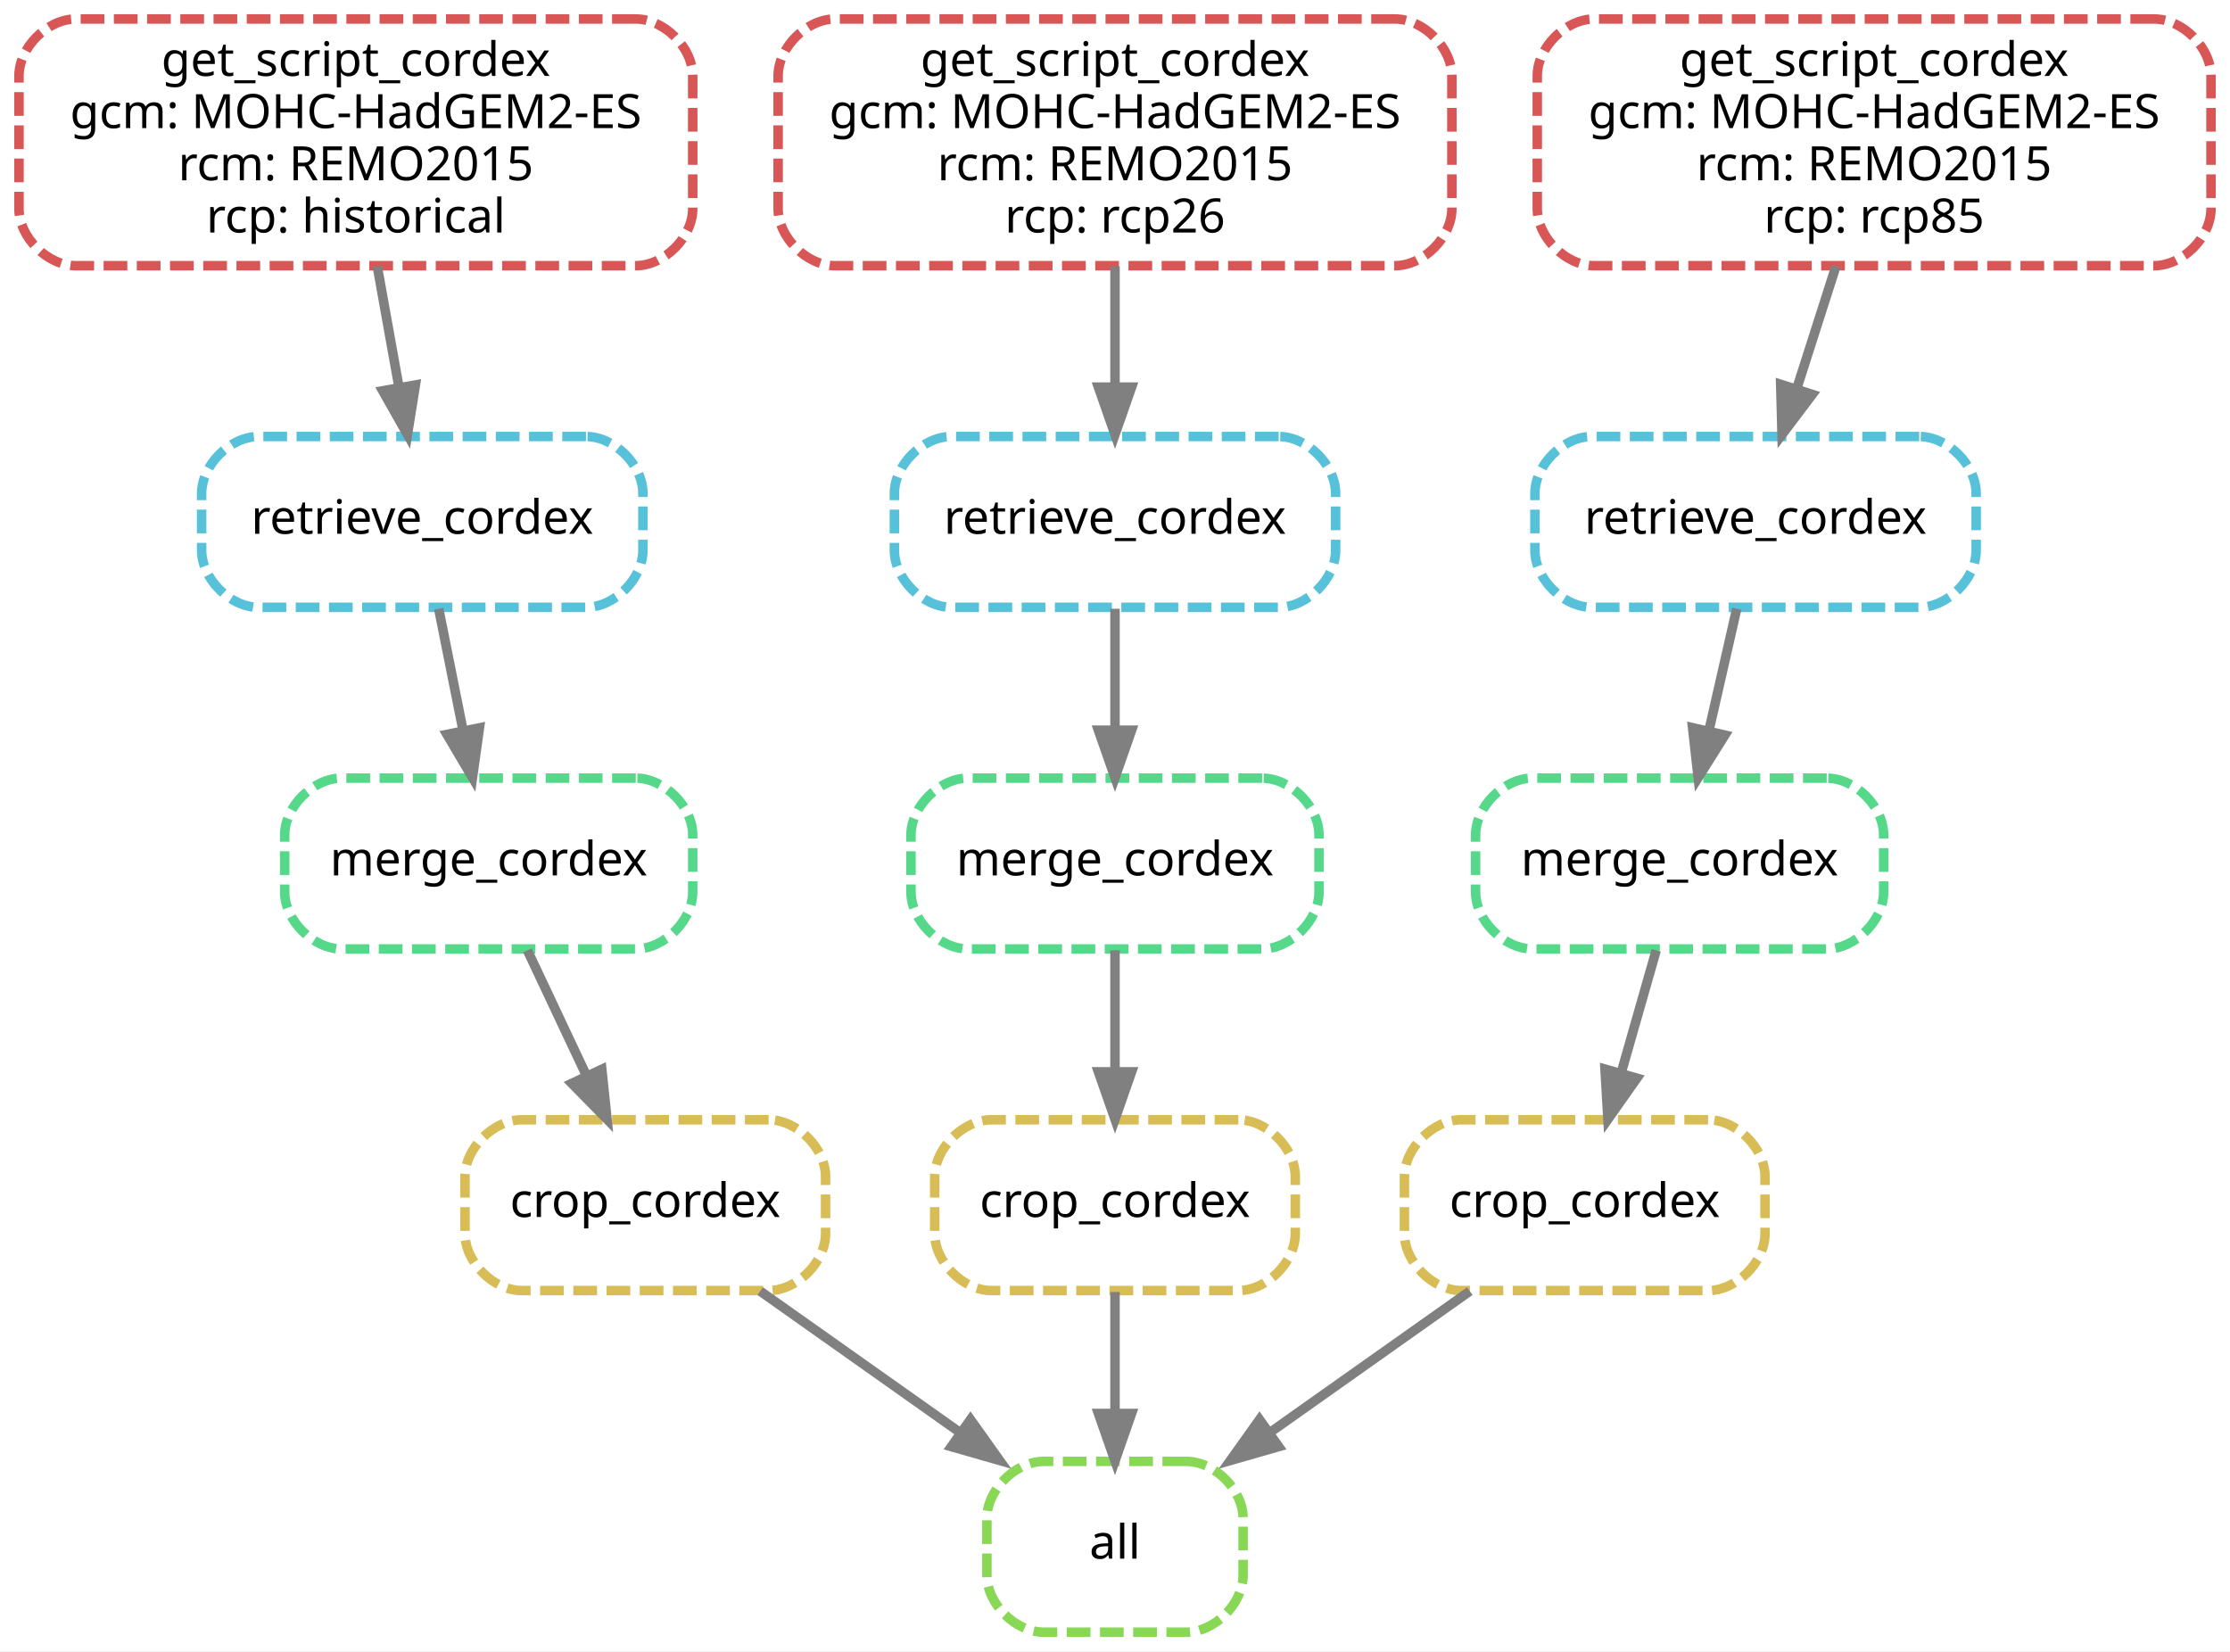
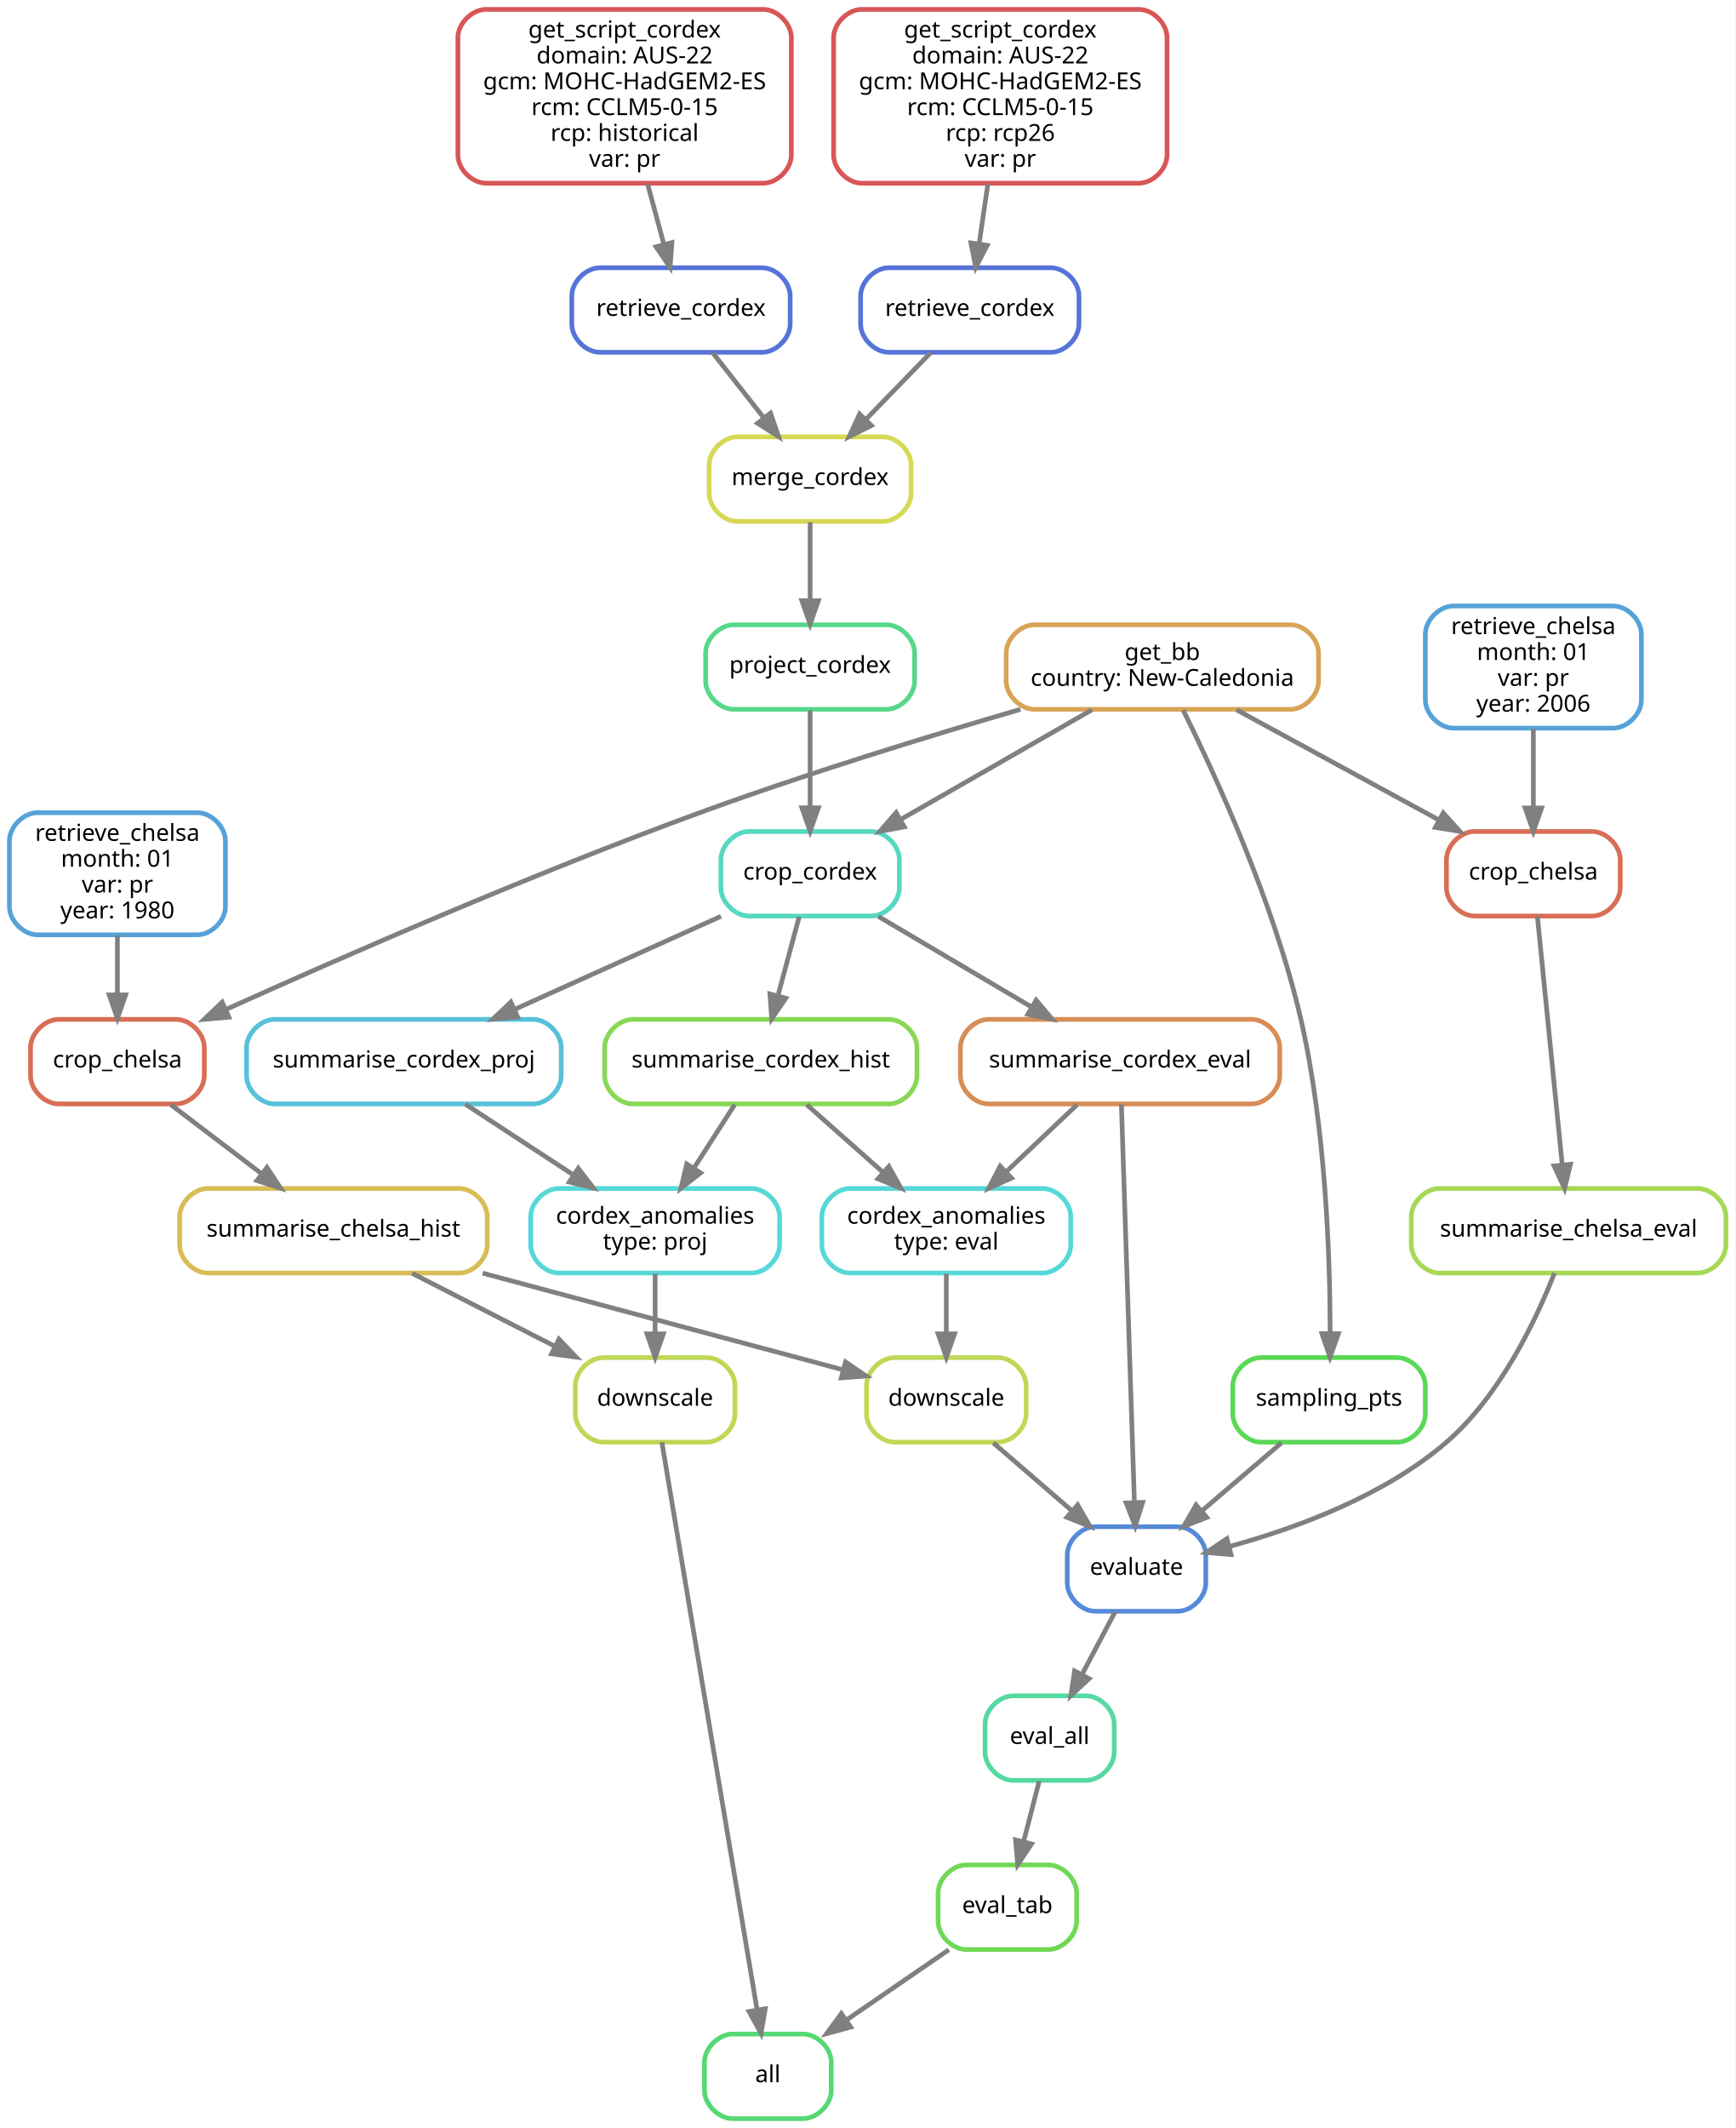
- <svg xmlns="http://www.w3.org/2000/svg" width="470pt" height="348pt" viewBox="0.00 0.00 470.00 348.00">
-   <g id="graph0" class="graph" transform="scale(1 1) rotate(0) translate(4 344)">
-     <polygon fill="white" stroke="transparent" points="-4,4 -4,-344 466,-344 466,4 -4,4" />
+ <svg xmlns="http://www.w3.org/2000/svg" width="739pt" height="906pt" viewBox="0.00 0.00 739.00 906.00">
+   <g id="graph0" class="graph" transform="scale(1 1) rotate(0) translate(4 902)">
+     <polygon fill="white" stroke="transparent" points="-4,4 -4,-902 735,-902 735,4 -4,4" />
    <g id="node1" class="node">
-       <path fill="none" stroke="#88d856" stroke-width="2" stroke-dasharray="5,2" d="M246,-36C246,-36 216,-36 216,-36 210,-36 204,-30 204,-24 204,-24 204,-12 204,-12 204,-6 210,0 216,0 216,0 246,0 246,0 252,0 258,-6 258,-12 258,-12 258,-24 258,-24 258,-30 252,-36 246,-36" />
-       <text text-anchor="middle" x="231" y="-15.5" font-family="sans" font-size="10.00">all</text>
+       <path fill="none" stroke="#56d873" stroke-width="2" d="M338,-36C338,-36 308,-36 308,-36 302,-36 296,-30 296,-24 296,-24 296,-12 296,-12 296,-6 302,0 308,0 308,0 338,0 338,0 344,0 350,-6 350,-12 350,-12 350,-24 350,-24 350,-30 344,-36 338,-36" />
+       <text text-anchor="middle" x="323" y="-15.5" font-family="sans" font-size="10.00">all</text>
    </g>
    <g id="node2" class="node">
-       <path fill="none" stroke="#d8bc56" stroke-width="2" stroke-dasharray="5,2" d="M158,-108C158,-108 106,-108 106,-108 100,-108 94,-102 94,-96 94,-96 94,-84 94,-84 94,-78 100,-72 106,-72 106,-72 158,-72 158,-72 164,-72 170,-78 170,-84 170,-84 170,-96 170,-96 170,-102 164,-108 158,-108" />
-       <text text-anchor="middle" x="132" y="-87.5" font-family="sans" font-size="10.00">crop_cordex</text>
+       <path fill="none" stroke="#bed856" stroke-width="2" d="M297,-324C297,-324 253,-324 253,-324 247,-324 241,-318 241,-312 241,-312 241,-300 241,-300 241,-294 247,-288 253,-288 253,-288 297,-288 297,-288 303,-288 309,-294 309,-300 309,-300 309,-312 309,-312 309,-318 303,-324 297,-324" />
+       <text text-anchor="middle" x="275" y="-303.5" font-family="sans" font-size="10.00">downscale</text>
    </g>
    <g id="edge1" class="edge">
-       <path fill="none" stroke="grey" stroke-width="2" d="M156.22,-71.88C168.92,-62.89 184.66,-51.76 198.42,-42.03" />
-       <polygon fill="grey" stroke="grey" stroke-width="2" points="200.54,-44.82 206.69,-36.19 196.5,-39.11 200.54,-44.82" />
+       <path fill="none" stroke="grey" stroke-width="2" d="M277.86,-287.97C285.88,-240.19 308.63,-104.62 318.42,-46.27" />
+       <polygon fill="grey" stroke="grey" stroke-width="2" points="321.89,-46.75 320.1,-36.31 314.99,-45.59 321.89,-46.75" />
    </g>
    <g id="node3" class="node">
-       <path fill="none" stroke="#56d88a" stroke-width="2" stroke-dasharray="5,2" d="M130,-180C130,-180 68,-180 68,-180 62,-180 56,-174 56,-168 56,-168 56,-156 56,-156 56,-150 62,-144 68,-144 68,-144 130,-144 130,-144 136,-144 142,-150 142,-156 142,-156 142,-168 142,-168 142,-174 136,-180 130,-180" />
-       <text text-anchor="middle" x="99" y="-159.5" font-family="sans" font-size="10.00">merge_cordex</text>
+       <path fill="none" stroke="#56d8d8" stroke-width="2" d="M316,-396C316,-396 234,-396 234,-396 228,-396 222,-390 222,-384 222,-384 222,-372 222,-372 222,-366 228,-360 234,-360 234,-360 316,-360 316,-360 322,-360 328,-366 328,-372 328,-372 328,-384 328,-384 328,-390 322,-396 316,-396" />
+       <text text-anchor="middle" x="275" y="-381" font-family="sans" font-size="10.00">cordex_anomalies</text>
+       <text text-anchor="middle" x="275" y="-370" font-family="sans" font-size="10.00">type: proj</text>
+     </g>
+     <g id="edge3" class="edge">
+       <path fill="none" stroke="grey" stroke-width="2" d="M275,-359.7C275,-351.98 275,-342.71 275,-334.11" />
+       <polygon fill="grey" stroke="grey" stroke-width="2" points="278.5,-334.1 275,-324.1 271.5,-334.1 278.5,-334.1" />
+     </g>
+     <g id="node4" class="node">
+       <path fill="none" stroke="#56c1d8" stroke-width="2" d="M223,-468C223,-468 113,-468 113,-468 107,-468 101,-462 101,-456 101,-456 101,-444 101,-444 101,-438 107,-432 113,-432 113,-432 223,-432 223,-432 229,-432 235,-438 235,-444 235,-444 235,-456 235,-456 235,-462 229,-468 223,-468" />
+       <text text-anchor="middle" x="168" y="-447.5" font-family="sans" font-size="10.00">summarise_cordex_proj</text>
+     </g>
+     <g id="edge5" class="edge">
+       <path fill="none" stroke="grey" stroke-width="2" d="M194.18,-431.88C208.04,-422.81 225.24,-411.55 240.21,-401.76" />
+       <polygon fill="grey" stroke="grey" stroke-width="2" points="242.27,-404.59 248.72,-396.19 238.44,-398.74 242.27,-404.59" />
+     </g>
+     <g id="node5" class="node">
+       <path fill="none" stroke="#56d8c1" stroke-width="2" d="M367,-548C367,-548 315,-548 315,-548 309,-548 303,-542 303,-536 303,-536 303,-524 303,-524 303,-518 309,-512 315,-512 315,-512 367,-512 367,-512 373,-512 379,-518 379,-524 379,-524 379,-536 379,-536 379,-542 373,-548 367,-548" />
+       <text text-anchor="middle" x="341" y="-527.5" font-family="sans" font-size="10.00">crop_cordex</text>
+     </g>
+     <g id="edge7" class="edge">
+       <path fill="none" stroke="grey" stroke-width="2" d="M303.03,-511.88C277.23,-500.25 242.91,-484.78 215.33,-472.34" />
+       <polygon fill="grey" stroke="grey" stroke-width="2" points="216.43,-469 205.88,-468.08 213.55,-475.38 216.43,-469" />
+     </g>
+     <g id="node13" class="node">
+       <path fill="none" stroke="#88d856" stroke-width="2" d="M374.5,-468C374.5,-468 265.5,-468 265.5,-468 259.5,-468 253.5,-462 253.5,-456 253.5,-456 253.5,-444 253.5,-444 253.5,-438 259.5,-432 265.5,-432 265.5,-432 374.5,-432 374.5,-432 380.5,-432 386.5,-438 386.5,-444 386.5,-444 386.5,-456 386.5,-456 386.5,-462 380.5,-468 374.5,-468" />
+       <text text-anchor="middle" x="320" y="-447.5" font-family="sans" font-size="10.00">summarise_cordex_hist</text>
+     </g>
+     <g id="edge15" class="edge">
+       <path fill="none" stroke="grey" stroke-width="2" d="M336.34,-511.69C333.67,-501.79 330.28,-489.16 327.27,-477.99" />
+       <polygon fill="grey" stroke="grey" stroke-width="2" points="330.63,-477.01 324.65,-468.26 323.87,-478.83 330.63,-477.01" />
+     </g>
+     <g id="node22" class="node">
+       <path fill="none" stroke="#d88d56" stroke-width="2" d="M529,-468C529,-468 417,-468 417,-468 411,-468 405,-462 405,-456 405,-456 405,-444 405,-444 405,-438 411,-432 417,-432 417,-432 529,-432 529,-432 535,-432 541,-438 541,-444 541,-444 541,-456 541,-456 541,-462 535,-468 529,-468" />
+       <text text-anchor="middle" x="473" y="-447.5" font-family="sans" font-size="10.00">summarise_cordex_eval</text>
+     </g>
+     <g id="edge29" class="edge">
+       <path fill="none" stroke="grey" stroke-width="2" d="M369.97,-511.88C389.14,-500.55 414.47,-485.58 435.22,-473.32" />
+       <polygon fill="grey" stroke="grey" stroke-width="2" points="437.27,-476.18 444.1,-468.08 433.71,-470.15 437.27,-476.18" />
+     </g>
+     <g id="node6" class="node">
+       <path fill="none" stroke="#d8a456" stroke-width="2" d="M545.5,-636C545.5,-636 436.5,-636 436.5,-636 430.5,-636 424.5,-630 424.5,-624 424.5,-624 424.5,-612 424.5,-612 424.5,-606 430.5,-600 436.5,-600 436.5,-600 545.5,-600 545.5,-600 551.5,-600 557.5,-606 557.5,-612 557.5,-612 557.5,-624 557.5,-624 557.5,-630 551.5,-636 545.5,-636" />
+       <text text-anchor="middle" x="491" y="-621" font-family="sans" font-size="10.00">get_bb</text>
+       <text text-anchor="middle" x="491" y="-610" font-family="sans" font-size="10.00">country: New-Caledonia</text>
+     </g>
+     <g id="edge8" class="edge">
+       <path fill="none" stroke="grey" stroke-width="2" d="M461.01,-599.8C437.63,-586.4 405,-567.69 379.66,-553.17" />
+       <polygon fill="grey" stroke="grey" stroke-width="2" points="381.1,-549.96 370.69,-548.02 377.62,-556.03 381.1,-549.96" />
+     </g>
+     <g id="node15" class="node">
+       <path fill="none" stroke="#d86e56" stroke-width="2" d="M71,-468C71,-468 21,-468 21,-468 15,-468 9,-462 9,-456 9,-456 9,-444 9,-444 9,-438 15,-432 21,-432 21,-432 71,-432 71,-432 77,-432 83,-438 83,-444 83,-444 83,-456 83,-456 83,-462 77,-468 71,-468" />
+       <text text-anchor="middle" x="46" y="-447.5" font-family="sans" font-size="10.00">crop_chelsa</text>
+     </g>
+     <g id="edge18" class="edge">
+       <path fill="none" stroke="grey" stroke-width="2" d="M430.56,-599.99C391.31,-588.53 339.23,-572.53 294,-556 222.42,-529.84 141.46,-494.43 92.07,-472.15" />
+       <polygon fill="grey" stroke="grey" stroke-width="2" points="93.48,-468.94 82.93,-468.01 90.6,-475.32 93.48,-468.94" />
+     </g>
+     <g id="node24" class="node">
+       <path fill="none" stroke="#d86e56" stroke-width="2" d="M674,-548C674,-548 624,-548 624,-548 618,-548 612,-542 612,-536 612,-536 612,-524 612,-524 612,-518 618,-512 624,-512 624,-512 674,-512 674,-512 680,-512 686,-518 686,-524 686,-524 686,-536 686,-536 686,-542 680,-548 674,-548" />
+       <text text-anchor="middle" x="649" y="-527.5" font-family="sans" font-size="10.00">crop_chelsa</text>
+     </g>
+     <g id="edge32" class="edge">
+       <path fill="none" stroke="grey" stroke-width="2" d="M522.59,-599.8C547.33,-586.34 581.89,-567.53 608.63,-552.97" />
+       <polygon fill="grey" stroke="grey" stroke-width="2" points="610.62,-555.88 617.73,-548.02 607.27,-549.73 610.62,-555.88" />
+     </g>
+     <g id="node26" class="node">
+       <path fill="none" stroke="#59d856" stroke-width="2" d="M591,-324C591,-324 533,-324 533,-324 527,-324 521,-318 521,-312 521,-312 521,-300 521,-300 521,-294 527,-288 533,-288 533,-288 591,-288 591,-288 597,-288 603,-294 603,-300 603,-300 603,-312 603,-312 603,-318 597,-324 591,-324" />
+       <text text-anchor="middle" x="562" y="-303.5" font-family="sans" font-size="10.00">sampling_pts</text>
+     </g>
+     <g id="edge33" class="edge">
+       <path fill="none" stroke="grey" stroke-width="2" d="M499.88,-599.67C513.35,-572.44 538.61,-517.62 550,-468 560.6,-421.86 562.43,-366.52 562.46,-334.2" />
+       <polygon fill="grey" stroke="grey" stroke-width="2" points="565.96,-334.16 562.41,-324.17 558.96,-334.19 565.96,-334.16" />
+     </g>
+     <g id="node7" class="node">
+       <path fill="none" stroke="#56d88a" stroke-width="2" d="M373.5,-636C373.5,-636 308.5,-636 308.5,-636 302.5,-636 296.5,-630 296.5,-624 296.5,-624 296.5,-612 296.5,-612 296.5,-606 302.5,-600 308.5,-600 308.5,-600 373.5,-600 373.5,-600 379.5,-600 385.5,-606 385.5,-612 385.5,-612 385.5,-624 385.5,-624 385.5,-630 379.5,-636 373.5,-636" />
+       <text text-anchor="middle" x="341" y="-615.5" font-family="sans" font-size="10.00">project_cordex</text>
+     </g>
+     <g id="edge9" class="edge">
+       <path fill="none" stroke="grey" stroke-width="2" d="M341,-599.6C341,-587.75 341,-571.82 341,-558.29" />
+       <polygon fill="grey" stroke="grey" stroke-width="2" points="344.5,-558.08 341,-548.08 337.5,-558.08 344.5,-558.08" />
+     </g>
+     <g id="node8" class="node">
+       <path fill="none" stroke="#d6d856" stroke-width="2" d="M372,-716C372,-716 310,-716 310,-716 304,-716 298,-710 298,-704 298,-704 298,-692 298,-692 298,-686 304,-680 310,-680 310,-680 372,-680 372,-680 378,-680 384,-686 384,-692 384,-692 384,-704 384,-704 384,-710 378,-716 372,-716" />
+       <text text-anchor="middle" x="341" y="-695.5" font-family="sans" font-size="10.00">merge_cordex</text>
+     </g>
+     <g id="edge10" class="edge">
+       <path fill="none" stroke="grey" stroke-width="2" d="M341,-679.69C341,-669.89 341,-657.42 341,-646.33" />
+       <polygon fill="grey" stroke="grey" stroke-width="2" points="344.5,-646.26 341,-636.26 337.5,-646.26 344.5,-646.26" />
+     </g>
+     <g id="node9" class="node">
+       <path fill="none" stroke="#5673d8" stroke-width="2" d="M320.5,-788C320.5,-788 251.5,-788 251.5,-788 245.5,-788 239.5,-782 239.5,-776 239.5,-776 239.5,-764 239.5,-764 239.5,-758 245.5,-752 251.5,-752 251.5,-752 320.5,-752 320.5,-752 326.5,-752 332.5,-758 332.5,-764 332.5,-764 332.5,-776 332.5,-776 332.5,-782 326.5,-788 320.5,-788" />
+       <text text-anchor="middle" x="286" y="-767.5" font-family="sans" font-size="10.00">retrieve_cordex</text>
+     </g>
+     <g id="edge11" class="edge">
+       <path fill="none" stroke="grey" stroke-width="2" d="M299.6,-751.7C306.12,-743.39 314.07,-733.28 321.25,-724.14" />
+       <polygon fill="grey" stroke="grey" stroke-width="2" points="324.13,-726.13 327.56,-716.1 318.63,-721.81 324.13,-726.13" />
+     </g>
+     <g id="node10" class="node">
+       <path fill="none" stroke="#d85656" stroke-width="2" d="M321,-898C321,-898 203,-898 203,-898 197,-898 191,-892 191,-886 191,-886 191,-836 191,-836 191,-830 197,-824 203,-824 203,-824 321,-824 321,-824 327,-824 333,-830 333,-836 333,-836 333,-886 333,-886 333,-892 327,-898 321,-898" />
+       <text text-anchor="middle" x="262" y="-886" font-family="sans" font-size="10.00">get_script_cordex</text>
+       <text text-anchor="middle" x="262" y="-875" font-family="sans" font-size="10.00">domain: AUS-22</text>
+       <text text-anchor="middle" x="262" y="-864" font-family="sans" font-size="10.00">gcm: MOHC-HadGEM2-ES</text>
+       <text text-anchor="middle" x="262" y="-853" font-family="sans" font-size="10.00">rcm: CCLM5-0-15</text>
+       <text text-anchor="middle" x="262" y="-842" font-family="sans" font-size="10.00">rcp: historical</text>
+       <text text-anchor="middle" x="262" y="-831" font-family="sans" font-size="10.00">var: pr</text>
+     </g>
+     <g id="edge13" class="edge">
+       <path fill="none" stroke="grey" stroke-width="2" d="M271.76,-823.8C274.1,-815.14 276.55,-806.04 278.75,-797.88" />
+       <polygon fill="grey" stroke="grey" stroke-width="2" points="282.15,-798.73 281.37,-788.16 275.39,-796.9 282.15,-798.73" />
+     </g>
+     <g id="node11" class="node">
+       <path fill="none" stroke="#5673d8" stroke-width="2" d="M443.5,-788C443.5,-788 374.5,-788 374.5,-788 368.5,-788 362.5,-782 362.5,-776 362.5,-776 362.5,-764 362.5,-764 362.5,-758 368.5,-752 374.5,-752 374.5,-752 443.5,-752 443.5,-752 449.5,-752 455.5,-758 455.5,-764 455.5,-764 455.5,-776 455.5,-776 455.5,-782 449.5,-788 443.5,-788" />
+       <text text-anchor="middle" x="409" y="-767.5" font-family="sans" font-size="10.00">retrieve_cordex</text>
+     </g>
+     <g id="edge12" class="edge">
+       <path fill="none" stroke="grey" stroke-width="2" d="M392.19,-751.7C383.87,-743.14 373.69,-732.66 364.61,-723.3" />
+       <polygon fill="grey" stroke="grey" stroke-width="2" points="367.09,-720.84 357.62,-716.1 362.07,-725.72 367.09,-720.84" />
+     </g>
+     <g id="node12" class="node">
+       <path fill="none" stroke="#d85656" stroke-width="2" d="M481,-898C481,-898 363,-898 363,-898 357,-898 351,-892 351,-886 351,-886 351,-836 351,-836 351,-830 357,-824 363,-824 363,-824 481,-824 481,-824 487,-824 493,-830 493,-836 493,-836 493,-886 493,-886 493,-892 487,-898 481,-898" />
+       <text text-anchor="middle" x="422" y="-886" font-family="sans" font-size="10.00">get_script_cordex</text>
+       <text text-anchor="middle" x="422" y="-875" font-family="sans" font-size="10.00">domain: AUS-22</text>
+       <text text-anchor="middle" x="422" y="-864" font-family="sans" font-size="10.00">gcm: MOHC-HadGEM2-ES</text>
+       <text text-anchor="middle" x="422" y="-853" font-family="sans" font-size="10.00">rcm: CCLM5-0-15</text>
+       <text text-anchor="middle" x="422" y="-842" font-family="sans" font-size="10.00">rcp: rcp26</text>
+       <text text-anchor="middle" x="422" y="-831" font-family="sans" font-size="10.00">var: pr</text>
+     </g>
+     <g id="edge14" class="edge">
+       <path fill="none" stroke="grey" stroke-width="2" d="M416.71,-823.8C415.46,-815.23 414.15,-806.24 412.97,-798.16" />
+       <polygon fill="grey" stroke="grey" stroke-width="2" points="416.42,-797.55 411.51,-788.16 409.49,-798.56 416.42,-797.55" />
+     </g>
+     <g id="edge6" class="edge">
+       <path fill="none" stroke="grey" stroke-width="2" d="M308.88,-431.7C303.64,-423.56 297.3,-413.69 291.52,-404.7" />
+       <polygon fill="grey" stroke="grey" stroke-width="2" points="294.35,-402.62 286,-396.1 288.46,-406.41 294.35,-402.62" />
+     </g>
+     <g id="node21" class="node">
+       <path fill="none" stroke="#56d8d8" stroke-width="2" d="M440,-396C440,-396 358,-396 358,-396 352,-396 346,-390 346,-384 346,-384 346,-372 346,-372 346,-366 352,-360 358,-360 358,-360 440,-360 440,-360 446,-360 452,-366 452,-372 452,-372 452,-384 452,-384 452,-390 446,-396 440,-396" />
+       <text text-anchor="middle" x="399" y="-381" font-family="sans" font-size="10.00">cordex_anomalies</text>
+       <text text-anchor="middle" x="399" y="-370" font-family="sans" font-size="10.00">type: eval</text>
+     </g>
+     <g id="edge28" class="edge">
+       <path fill="none" stroke="grey" stroke-width="2" d="M339.53,-431.7C349.38,-422.97 361.49,-412.24 372.2,-402.75" />
+       <polygon fill="grey" stroke="grey" stroke-width="2" points="374.53,-405.36 379.7,-396.1 369.89,-400.12 374.53,-405.36" />
+     </g>
+     <g id="node14" class="node">
+       <path fill="none" stroke="#d8bc56" stroke-width="2" d="M191.5,-396C191.5,-396 84.5,-396 84.5,-396 78.5,-396 72.5,-390 72.5,-384 72.5,-384 72.5,-372 72.5,-372 72.5,-366 78.5,-360 84.5,-360 84.5,-360 191.5,-360 191.5,-360 197.5,-360 203.5,-366 203.5,-372 203.5,-372 203.5,-384 203.5,-384 203.5,-390 197.5,-396 191.5,-396" />
+       <text text-anchor="middle" x="138" y="-375.5" font-family="sans" font-size="10.00">summarise_chelsa_hist</text>
    </g>
    <g id="edge4" class="edge">
-       <path fill="none" stroke="grey" stroke-width="2" d="M107.16,-143.7C110.91,-135.73 115.45,-126.1 119.62,-117.26" />
-       <polygon fill="grey" stroke="grey" stroke-width="2" points="122.84,-118.64 123.94,-108.1 116.51,-115.66 122.84,-118.64" />
-     </g>
-     <g id="node4" class="node">
-       <path fill="none" stroke="#56c1d8" stroke-width="2" stroke-dasharray="5,2" d="M119.5,-252C119.5,-252 50.5,-252 50.5,-252 44.5,-252 38.5,-246 38.5,-240 38.5,-240 38.5,-228 38.5,-228 38.5,-222 44.5,-216 50.5,-216 50.5,-216 119.5,-216 119.5,-216 125.5,-216 131.5,-222 131.5,-228 131.5,-228 131.5,-240 131.5,-240 131.5,-246 125.5,-252 119.5,-252" />
-       <text text-anchor="middle" x="85" y="-231.5" font-family="sans" font-size="10.00">retrieve_cordex</text>
-     </g>
-     <g id="edge5" class="edge">
-       <path fill="none" stroke="grey" stroke-width="2" d="M88.46,-215.7C90,-207.98 91.86,-198.71 93.58,-190.11" />
-       <polygon fill="grey" stroke="grey" stroke-width="2" points="97.05,-190.6 95.58,-180.1 90.19,-189.22 97.05,-190.6" />
-     </g>
-     <g id="node5" class="node">
-       <path fill="none" stroke="#d85656" stroke-width="2" stroke-dasharray="5,2" d="M130,-340C130,-340 12,-340 12,-340 6,-340 0,-334 0,-328 0,-328 0,-300 0,-300 0,-294 6,-288 12,-288 12,-288 130,-288 130,-288 136,-288 142,-294 142,-300 142,-300 142,-328 142,-328 142,-334 136,-340 130,-340" />
-       <text text-anchor="middle" x="71" y="-328" font-family="sans" font-size="10.00">get_script_cordex</text>
-       <text text-anchor="middle" x="71" y="-317" font-family="sans" font-size="10.00">gcm: MOHC-HadGEM2-ES</text>
-       <text text-anchor="middle" x="71" y="-306" font-family="sans" font-size="10.00">rcm: REMO2015</text>
-       <text text-anchor="middle" x="71" y="-295" font-family="sans" font-size="10.00">rcp: historical</text>
-     </g>
-     <g id="edge6" class="edge">
-       <path fill="none" stroke="grey" stroke-width="2" d="M75.51,-287.89C76.97,-279.75 78.6,-270.68 80.09,-262.38" />
-       <polygon fill="grey" stroke="grey" stroke-width="2" points="83.55,-262.87 81.88,-252.41 76.66,-261.64 83.55,-262.87" />
-     </g>
-     <g id="node6" class="node">
-       <path fill="none" stroke="#d8bc56" stroke-width="2" stroke-dasharray="5,2" d="M257,-108C257,-108 205,-108 205,-108 199,-108 193,-102 193,-96 193,-96 193,-84 193,-84 193,-78 199,-72 205,-72 205,-72 257,-72 257,-72 263,-72 269,-78 269,-84 269,-84 269,-96 269,-96 269,-102 263,-108 257,-108" />
-       <text text-anchor="middle" x="231" y="-87.5" font-family="sans" font-size="10.00">crop_cordex</text>
+       <path fill="none" stroke="grey" stroke-width="2" d="M171.51,-359.88C189.84,-350.51 212.74,-338.81 232.33,-328.8" />
+       <polygon fill="grey" stroke="grey" stroke-width="2" points="234.04,-331.86 241.36,-324.19 230.86,-325.62 234.04,-331.86" />
+     </g>
+     <g id="node20" class="node">
+       <path fill="none" stroke="#bed856" stroke-width="2" d="M421,-324C421,-324 377,-324 377,-324 371,-324 365,-318 365,-312 365,-312 365,-300 365,-300 365,-294 371,-288 377,-288 377,-288 421,-288 421,-288 427,-288 433,-294 433,-300 433,-300 433,-312 433,-312 433,-318 427,-324 421,-324" />
+       <text text-anchor="middle" x="399" y="-303.5" font-family="sans" font-size="10.00">downscale</text>
+     </g>
+     <g id="edge26" class="edge">
+       <path fill="none" stroke="grey" stroke-width="2" d="M201.51,-359.97C249.15,-347.19 313.12,-330.03 355.18,-318.75" />
+       <polygon fill="grey" stroke="grey" stroke-width="2" points="356.09,-322.13 364.85,-316.16 354.28,-315.37 356.09,-322.13" />
+     </g>
+     <g id="edge16" class="edge">
+       <path fill="none" stroke="grey" stroke-width="2" d="M68.74,-431.7C80.44,-422.8 94.86,-411.82 107.51,-402.2" />
+       <polygon fill="grey" stroke="grey" stroke-width="2" points="109.68,-404.94 115.52,-396.1 105.44,-399.37 109.68,-404.94" />
+     </g>
+     <g id="node16" class="node">
+       <path fill="none" stroke="#56a2d8" stroke-width="2" d="M80,-556C80,-556 12,-556 12,-556 6,-556 0,-550 0,-544 0,-544 0,-516 0,-516 0,-510 6,-504 12,-504 12,-504 80,-504 80,-504 86,-504 92,-510 92,-516 92,-516 92,-544 92,-544 92,-550 86,-556 80,-556" />
+       <text text-anchor="middle" x="46" y="-544" font-family="sans" font-size="10.00">retrieve_chelsa</text>
+       <text text-anchor="middle" x="46" y="-533" font-family="sans" font-size="10.00">month: 01</text>
+       <text text-anchor="middle" x="46" y="-522" font-family="sans" font-size="10.00">var: pr</text>
+       <text text-anchor="middle" x="46" y="-511" font-family="sans" font-size="10.00">year: 1980</text>
+     </g>
+     <g id="edge17" class="edge">
+       <path fill="none" stroke="grey" stroke-width="2" d="M46,-503.89C46,-495.84 46,-486.88 46,-478.66" />
+       <polygon fill="grey" stroke="grey" stroke-width="2" points="49.5,-478.41 46,-468.41 42.5,-478.41 49.5,-478.41" />
+     </g>
+     <g id="node17" class="node">
+       <path fill="none" stroke="#70d856" stroke-width="2" d="M442.5,-108C442.5,-108 407.5,-108 407.5,-108 401.5,-108 395.5,-102 395.5,-96 395.5,-96 395.5,-84 395.5,-84 395.5,-78 401.5,-72 407.5,-72 407.5,-72 442.5,-72 442.5,-72 448.5,-72 454.5,-78 454.5,-84 454.5,-84 454.5,-96 454.5,-96 454.5,-102 448.5,-108 442.5,-108" />
+       <text text-anchor="middle" x="425" y="-87.5" font-family="sans" font-size="10.00">eval_tab</text>
    </g>
    <g id="edge2" class="edge">
-       <path fill="none" stroke="grey" stroke-width="2" d="M231,-71.7C231,-63.98 231,-54.71 231,-46.11" />
-       <polygon fill="grey" stroke="grey" stroke-width="2" points="234.5,-46.1 231,-36.1 227.5,-46.1 234.5,-46.1" />
-     </g>
-     <g id="node7" class="node">
-       <path fill="none" stroke="#56d88a" stroke-width="2" stroke-dasharray="5,2" d="M262,-180C262,-180 200,-180 200,-180 194,-180 188,-174 188,-168 188,-168 188,-156 188,-156 188,-150 194,-144 200,-144 200,-144 262,-144 262,-144 268,-144 274,-150 274,-156 274,-156 274,-168 274,-168 274,-174 268,-180 262,-180" />
-       <text text-anchor="middle" x="231" y="-159.5" font-family="sans" font-size="10.00">merge_cordex</text>
-     </g>
-     <g id="edge7" class="edge">
-       <path fill="none" stroke="grey" stroke-width="2" d="M231,-143.7C231,-135.98 231,-126.71 231,-118.11" />
-       <polygon fill="grey" stroke="grey" stroke-width="2" points="234.5,-118.1 231,-108.1 227.5,-118.1 234.5,-118.1" />
-     </g>
-     <g id="node8" class="node">
-       <path fill="none" stroke="#56c1d8" stroke-width="2" stroke-dasharray="5,2" d="M265.5,-252C265.5,-252 196.5,-252 196.5,-252 190.5,-252 184.5,-246 184.5,-240 184.5,-240 184.5,-228 184.5,-228 184.5,-222 190.5,-216 196.5,-216 196.5,-216 265.5,-216 265.5,-216 271.5,-216 277.5,-222 277.5,-228 277.5,-228 277.5,-240 277.5,-240 277.5,-246 271.5,-252 265.5,-252" />
-       <text text-anchor="middle" x="231" y="-231.5" font-family="sans" font-size="10.00">retrieve_cordex</text>
-     </g>
-     <g id="edge8" class="edge">
-       <path fill="none" stroke="grey" stroke-width="2" d="M231,-215.7C231,-207.98 231,-198.71 231,-190.11" />
-       <polygon fill="grey" stroke="grey" stroke-width="2" points="234.5,-190.1 231,-180.1 227.5,-190.1 234.5,-190.1" />
-     </g>
-     <g id="node9" class="node">
-       <path fill="none" stroke="#d85656" stroke-width="2" stroke-dasharray="5,2" d="M290,-340C290,-340 172,-340 172,-340 166,-340 160,-334 160,-328 160,-328 160,-300 160,-300 160,-294 166,-288 172,-288 172,-288 290,-288 290,-288 296,-288 302,-294 302,-300 302,-300 302,-328 302,-328 302,-334 296,-340 290,-340" />
-       <text text-anchor="middle" x="231" y="-328" font-family="sans" font-size="10.00">get_script_cordex</text>
-       <text text-anchor="middle" x="231" y="-317" font-family="sans" font-size="10.00">gcm: MOHC-HadGEM2-ES</text>
-       <text text-anchor="middle" x="231" y="-306" font-family="sans" font-size="10.00">rcm: REMO2015</text>
-       <text text-anchor="middle" x="231" y="-295" font-family="sans" font-size="10.00">rcp: rcp26</text>
-     </g>
-     <g id="edge9" class="edge">
-       <path fill="none" stroke="grey" stroke-width="2" d="M231,-287.89C231,-279.84 231,-270.88 231,-262.66" />
-       <polygon fill="grey" stroke="grey" stroke-width="2" points="234.5,-262.41 231,-252.41 227.5,-262.41 234.5,-262.41" />
-     </g>
-     <g id="node10" class="node">
-       <path fill="none" stroke="#d8bc56" stroke-width="2" stroke-dasharray="5,2" d="M356,-108C356,-108 304,-108 304,-108 298,-108 292,-102 292,-96 292,-96 292,-84 292,-84 292,-78 298,-72 304,-72 304,-72 356,-72 356,-72 362,-72 368,-78 368,-84 368,-84 368,-96 368,-96 368,-102 362,-108 356,-108" />
-       <text text-anchor="middle" x="330" y="-87.5" font-family="sans" font-size="10.00">crop_cordex</text>
-     </g>
-     <g id="edge3" class="edge">
-       <path fill="none" stroke="grey" stroke-width="2" d="M305.78,-71.88C293.08,-62.89 277.34,-51.76 263.58,-42.03" />
-       <polygon fill="grey" stroke="grey" stroke-width="2" points="265.5,-39.11 255.31,-36.19 261.46,-44.82 265.5,-39.11" />
-     </g>
-     <g id="node11" class="node">
-       <path fill="none" stroke="#56d88a" stroke-width="2" stroke-dasharray="5,2" d="M381,-180C381,-180 319,-180 319,-180 313,-180 307,-174 307,-168 307,-168 307,-156 307,-156 307,-150 313,-144 319,-144 319,-144 381,-144 381,-144 387,-144 393,-150 393,-156 393,-156 393,-168 393,-168 393,-174 387,-180 381,-180" />
-       <text text-anchor="middle" x="350" y="-159.5" font-family="sans" font-size="10.00">merge_cordex</text>
-     </g>
-     <g id="edge10" class="edge">
-       <path fill="none" stroke="grey" stroke-width="2" d="M345.06,-143.7C342.83,-135.9 340.15,-126.51 337.67,-117.83" />
-       <polygon fill="grey" stroke="grey" stroke-width="2" points="341,-116.76 334.89,-108.1 334.27,-118.68 341,-116.76" />
-     </g>
-     <g id="node12" class="node">
-       <path fill="none" stroke="#56c1d8" stroke-width="2" stroke-dasharray="5,2" d="M400.5,-252C400.5,-252 331.5,-252 331.5,-252 325.5,-252 319.5,-246 319.5,-240 319.5,-240 319.5,-228 319.5,-228 319.5,-222 325.5,-216 331.5,-216 331.5,-216 400.5,-216 400.5,-216 406.5,-216 412.5,-222 412.5,-228 412.5,-228 412.5,-240 412.5,-240 412.5,-246 406.5,-252 400.5,-252" />
-       <text text-anchor="middle" x="366" y="-231.5" font-family="sans" font-size="10.00">retrieve_cordex</text>
-     </g>
-     <g id="edge11" class="edge">
-       <path fill="none" stroke="grey" stroke-width="2" d="M362.04,-215.7C360.28,-207.98 358.16,-198.71 356.2,-190.11" />
-       <polygon fill="grey" stroke="grey" stroke-width="2" points="359.55,-189.07 353.91,-180.1 352.73,-190.63 359.55,-189.07" />
-     </g>
-     <g id="node13" class="node">
-       <path fill="none" stroke="#d85656" stroke-width="2" stroke-dasharray="5,2" d="M450,-340C450,-340 332,-340 332,-340 326,-340 320,-334 320,-328 320,-328 320,-300 320,-300 320,-294 326,-288 332,-288 332,-288 450,-288 450,-288 456,-288 462,-294 462,-300 462,-300 462,-328 462,-328 462,-334 456,-340 450,-340" />
-       <text text-anchor="middle" x="391" y="-328" font-family="sans" font-size="10.00">get_script_cordex</text>
-       <text text-anchor="middle" x="391" y="-317" font-family="sans" font-size="10.00">gcm: MOHC-HadGEM2-ES</text>
-       <text text-anchor="middle" x="391" y="-306" font-family="sans" font-size="10.00">rcm: REMO2015</text>
-       <text text-anchor="middle" x="391" y="-295" font-family="sans" font-size="10.00">rcp: rcp85</text>
-     </g>
-     <g id="edge12" class="edge">
-       <path fill="none" stroke="grey" stroke-width="2" d="M382.95,-287.89C380.31,-279.66 377.37,-270.48 374.69,-262.1" />
-       <polygon fill="grey" stroke="grey" stroke-width="2" points="377.97,-260.87 371.58,-252.41 371.3,-263 377.97,-260.87" />
+       <path fill="none" stroke="grey" stroke-width="2" d="M400.05,-71.88C386.96,-62.89 370.74,-51.76 356.56,-42.03" />
+       <polygon fill="grey" stroke="grey" stroke-width="2" points="358.27,-38.96 348.05,-36.19 354.31,-44.73 358.27,-38.96" />
+     </g>
+     <g id="node18" class="node">
+       <path fill="none" stroke="#56d8a2" stroke-width="2" d="M458.5,-180C458.5,-180 427.5,-180 427.5,-180 421.5,-180 415.5,-174 415.5,-168 415.5,-168 415.5,-156 415.5,-156 415.5,-150 421.5,-144 427.5,-144 427.5,-144 458.5,-144 458.5,-144 464.5,-144 470.5,-150 470.5,-156 470.5,-156 470.5,-168 470.5,-168 470.5,-174 464.5,-180 458.5,-180" />
+       <text text-anchor="middle" x="443" y="-159.5" font-family="sans" font-size="10.00">eval_all</text>
+     </g>
+     <g id="edge19" class="edge">
+       <path fill="none" stroke="grey" stroke-width="2" d="M438.55,-143.7C436.55,-135.9 434.13,-126.51 431.9,-117.83" />
+       <polygon fill="grey" stroke="grey" stroke-width="2" points="435.28,-116.92 429.4,-108.1 428.5,-118.66 435.28,-116.92" />
+     </g>
+     <g id="node19" class="node">
+       <path fill="none" stroke="#568ad8" stroke-width="2" d="M497.5,-252C497.5,-252 462.5,-252 462.5,-252 456.5,-252 450.5,-246 450.5,-240 450.5,-240 450.5,-228 450.5,-228 450.5,-222 456.5,-216 462.5,-216 462.5,-216 497.5,-216 497.5,-216 503.5,-216 509.5,-222 509.5,-228 509.5,-228 509.5,-240 509.5,-240 509.5,-246 503.5,-252 497.5,-252" />
+       <text text-anchor="middle" x="480" y="-231.5" font-family="sans" font-size="10.00">evaluate</text>
+     </g>
+     <g id="edge20" class="edge">
+       <path fill="none" stroke="grey" stroke-width="2" d="M470.85,-215.7C466.6,-207.64 461.44,-197.89 456.73,-188.98" />
+       <polygon fill="grey" stroke="grey" stroke-width="2" points="459.81,-187.31 452.04,-180.1 453.62,-190.58 459.81,-187.31" />
+     </g>
+     <g id="edge21" class="edge">
+       <path fill="none" stroke="grey" stroke-width="2" d="M419.02,-287.7C429.13,-278.97 441.54,-268.24 452.52,-258.75" />
+       <polygon fill="grey" stroke="grey" stroke-width="2" points="454.93,-261.29 460.21,-252.1 450.35,-255.99 454.93,-261.29" />
+     </g>
+     <g id="edge25" class="edge">
+       <path fill="none" stroke="grey" stroke-width="2" d="M399,-359.7C399,-351.98 399,-342.71 399,-334.11" />
+       <polygon fill="grey" stroke="grey" stroke-width="2" points="402.5,-334.1 399,-324.1 395.5,-334.1 402.5,-334.1" />
+     </g>
+     <g id="edge22" class="edge">
+       <path fill="none" stroke="grey" stroke-width="2" d="M473.56,-431.85C474.77,-394.83 477.64,-307.18 479.1,-262.39" />
+       <polygon fill="grey" stroke="grey" stroke-width="2" points="482.61,-262.34 479.44,-252.23 475.61,-262.11 482.61,-262.34" />
+     </g>
+     <g id="edge27" class="edge">
+       <path fill="none" stroke="grey" stroke-width="2" d="M454.71,-431.7C445.57,-423.05 434.36,-412.45 424.4,-403.03" />
+       <polygon fill="grey" stroke="grey" stroke-width="2" points="426.75,-400.43 417.08,-396.1 421.94,-405.52 426.75,-400.43" />
+     </g>
+     <g id="node23" class="node">
+       <path fill="none" stroke="#a7d856" stroke-width="2" d="M719,-396C719,-396 609,-396 609,-396 603,-396 597,-390 597,-384 597,-384 597,-372 597,-372 597,-366 603,-360 609,-360 609,-360 719,-360 719,-360 725,-360 731,-366 731,-372 731,-372 731,-384 731,-384 731,-390 725,-396 719,-396" />
+       <text text-anchor="middle" x="664" y="-375.5" font-family="sans" font-size="10.00">summarise_chelsa_eval</text>
+     </g>
+     <g id="edge23" class="edge">
+       <path fill="none" stroke="grey" stroke-width="2" d="M658,-360C650.23,-340.22 634.9,-307.76 612,-288 585.52,-265.15 547.95,-251.37 519.65,-243.61" />
+       <polygon fill="grey" stroke="grey" stroke-width="2" points="520.25,-240.14 509.69,-241.01 518.49,-246.92 520.25,-240.14" />
+     </g>
+     <g id="edge30" class="edge">
+       <path fill="none" stroke="grey" stroke-width="2" d="M650.72,-511.79C653.31,-485.91 658.23,-436.73 661.3,-406.03" />
+       <polygon fill="grey" stroke="grey" stroke-width="2" points="664.79,-406.3 662.3,-396.01 657.82,-405.61 664.79,-406.3" />
+     </g>
+     <g id="node25" class="node">
+       <path fill="none" stroke="#56a2d8" stroke-width="2" d="M683,-644C683,-644 615,-644 615,-644 609,-644 603,-638 603,-632 603,-632 603,-604 603,-604 603,-598 609,-592 615,-592 615,-592 683,-592 683,-592 689,-592 695,-598 695,-604 695,-604 695,-632 695,-632 695,-638 689,-644 683,-644" />
+       <text text-anchor="middle" x="649" y="-632" font-family="sans" font-size="10.00">retrieve_chelsa</text>
+       <text text-anchor="middle" x="649" y="-621" font-family="sans" font-size="10.00">month: 01</text>
+       <text text-anchor="middle" x="649" y="-610" font-family="sans" font-size="10.00">var: pr</text>
+       <text text-anchor="middle" x="649" y="-599" font-family="sans" font-size="10.00">year: 2006</text>
+     </g>
+     <g id="edge31" class="edge">
+       <path fill="none" stroke="grey" stroke-width="2" d="M649,-591.66C649,-581.11 649,-568.84 649,-558.1" />
+       <polygon fill="grey" stroke="grey" stroke-width="2" points="652.5,-558 649,-548 645.5,-558 652.5,-558" />
+     </g>
+     <g id="edge24" class="edge">
+       <path fill="none" stroke="grey" stroke-width="2" d="M541.73,-287.7C531.5,-278.97 518.94,-268.24 507.82,-258.75" />
+       <polygon fill="grey" stroke="grey" stroke-width="2" points="509.91,-255.94 500.04,-252.1 505.37,-261.26 509.91,-255.94" />
    </g>
  </g>
</svg>
